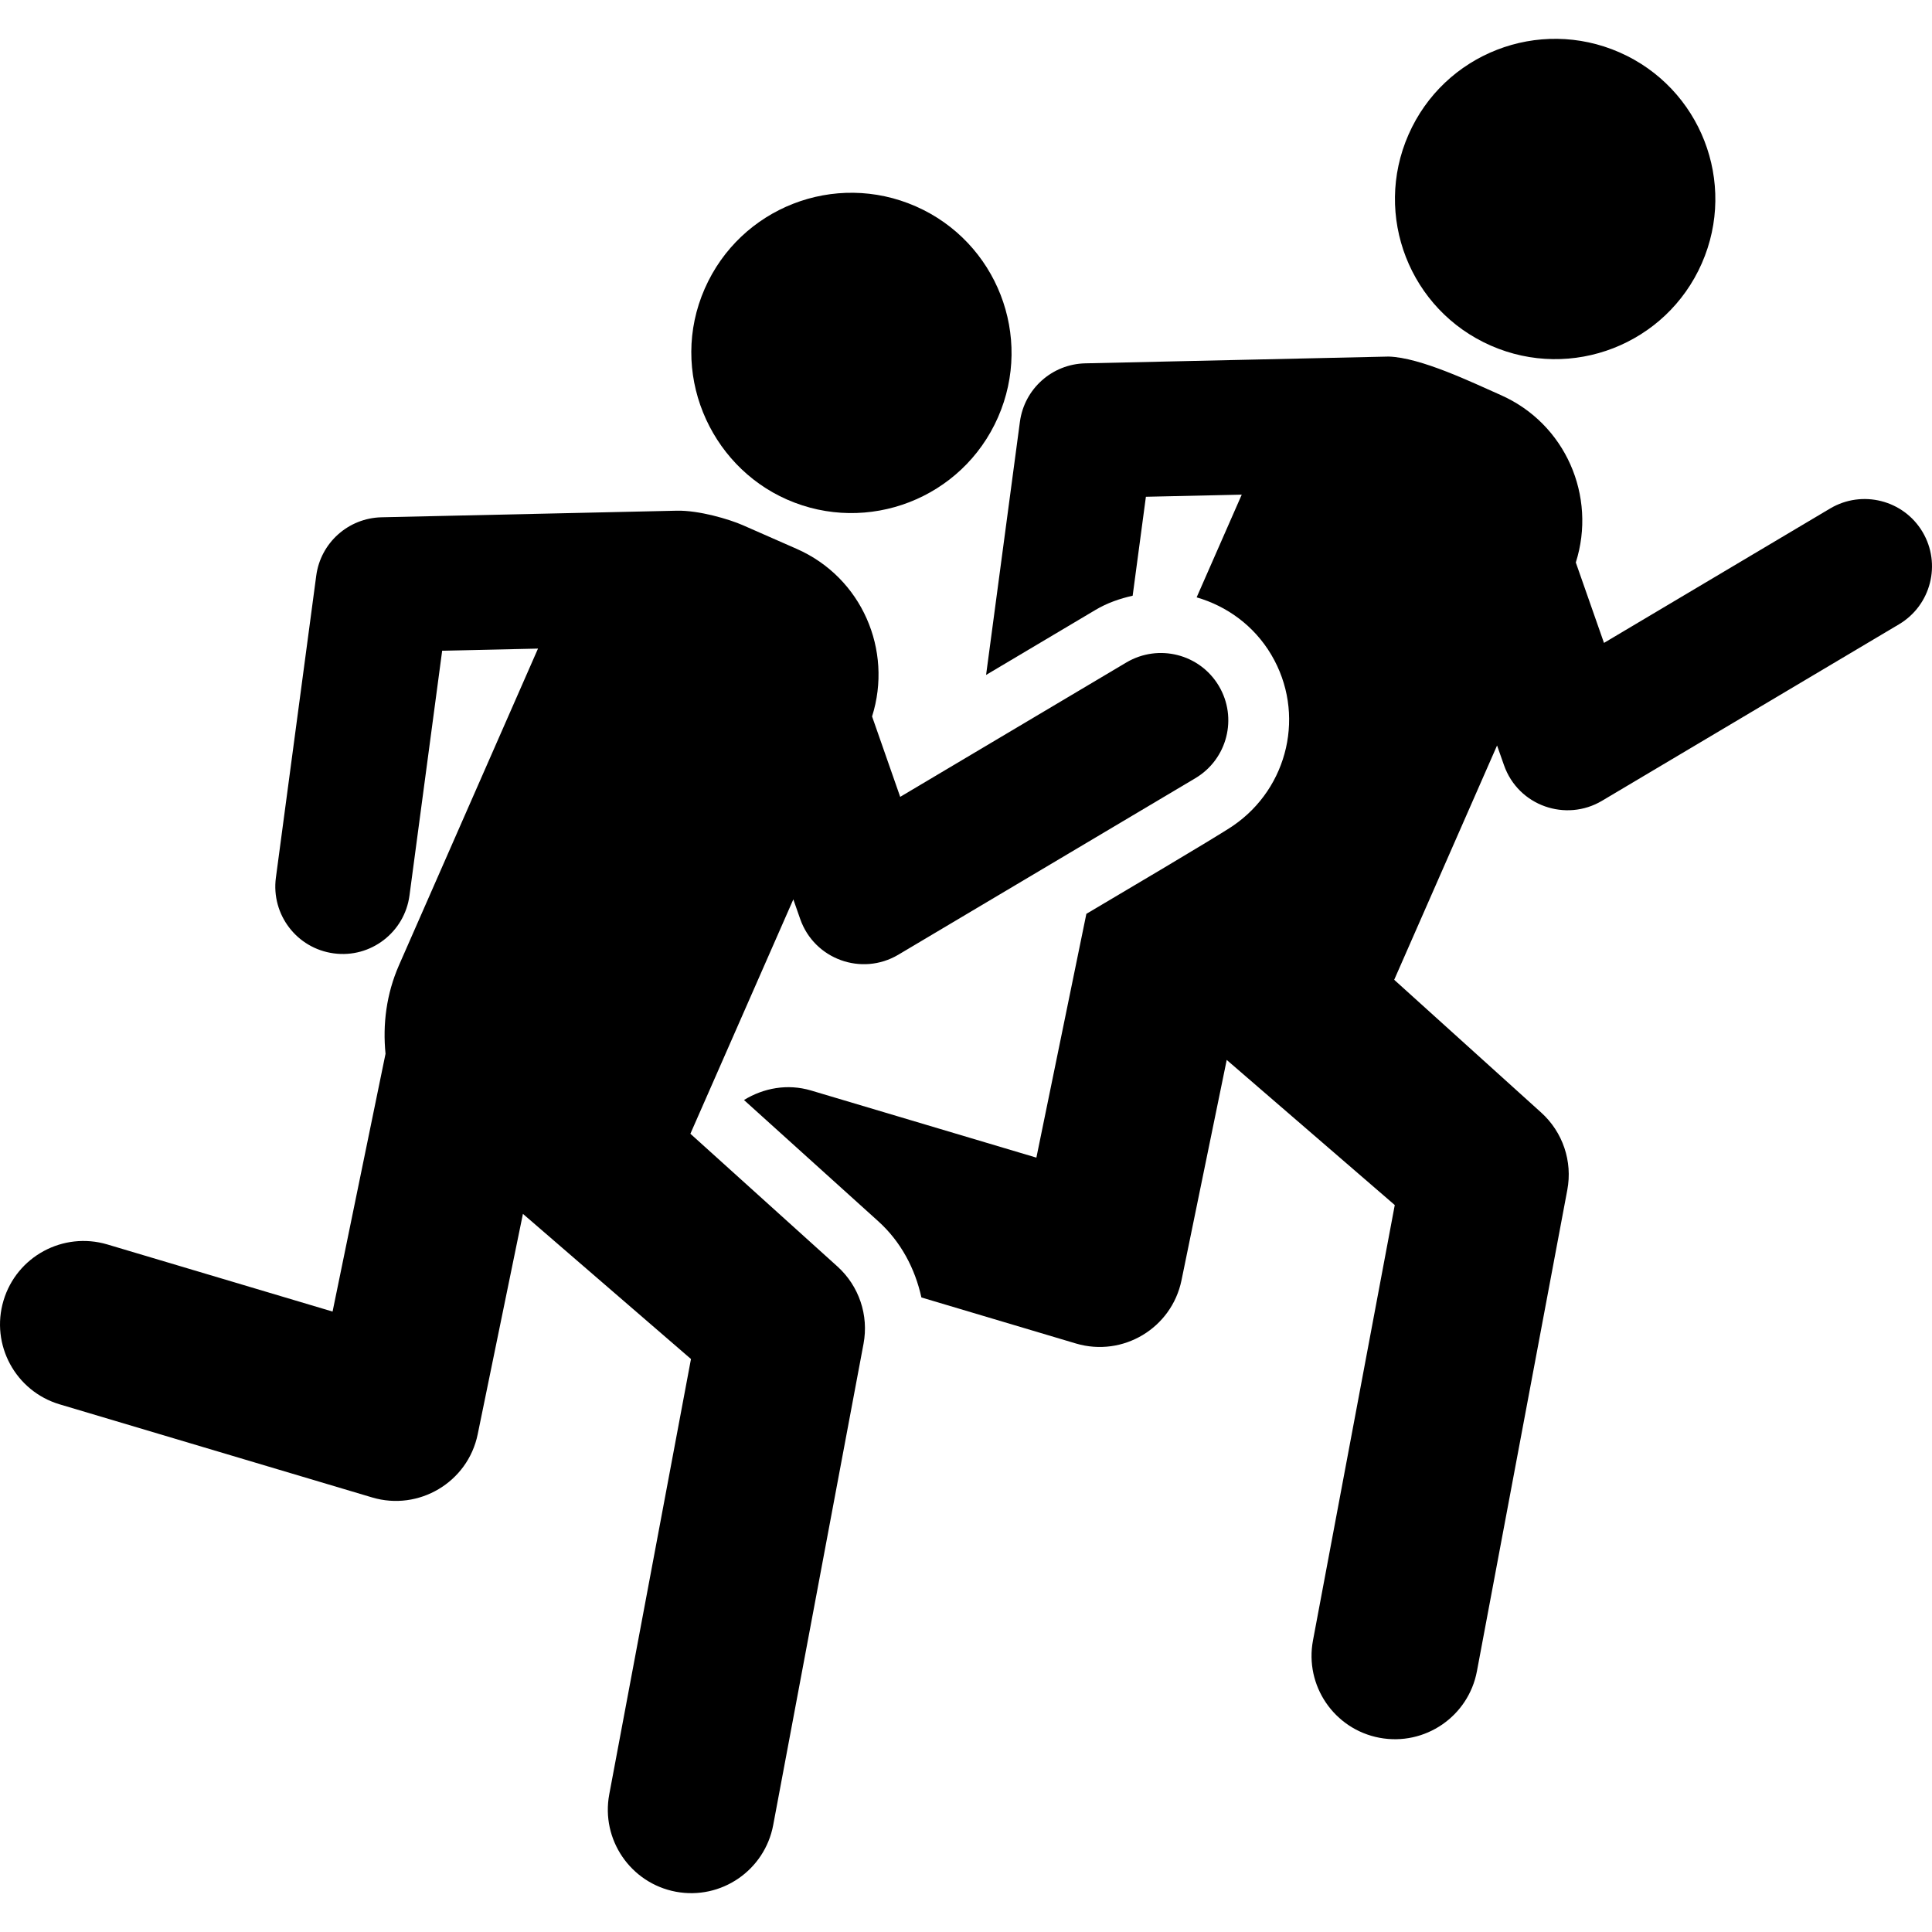
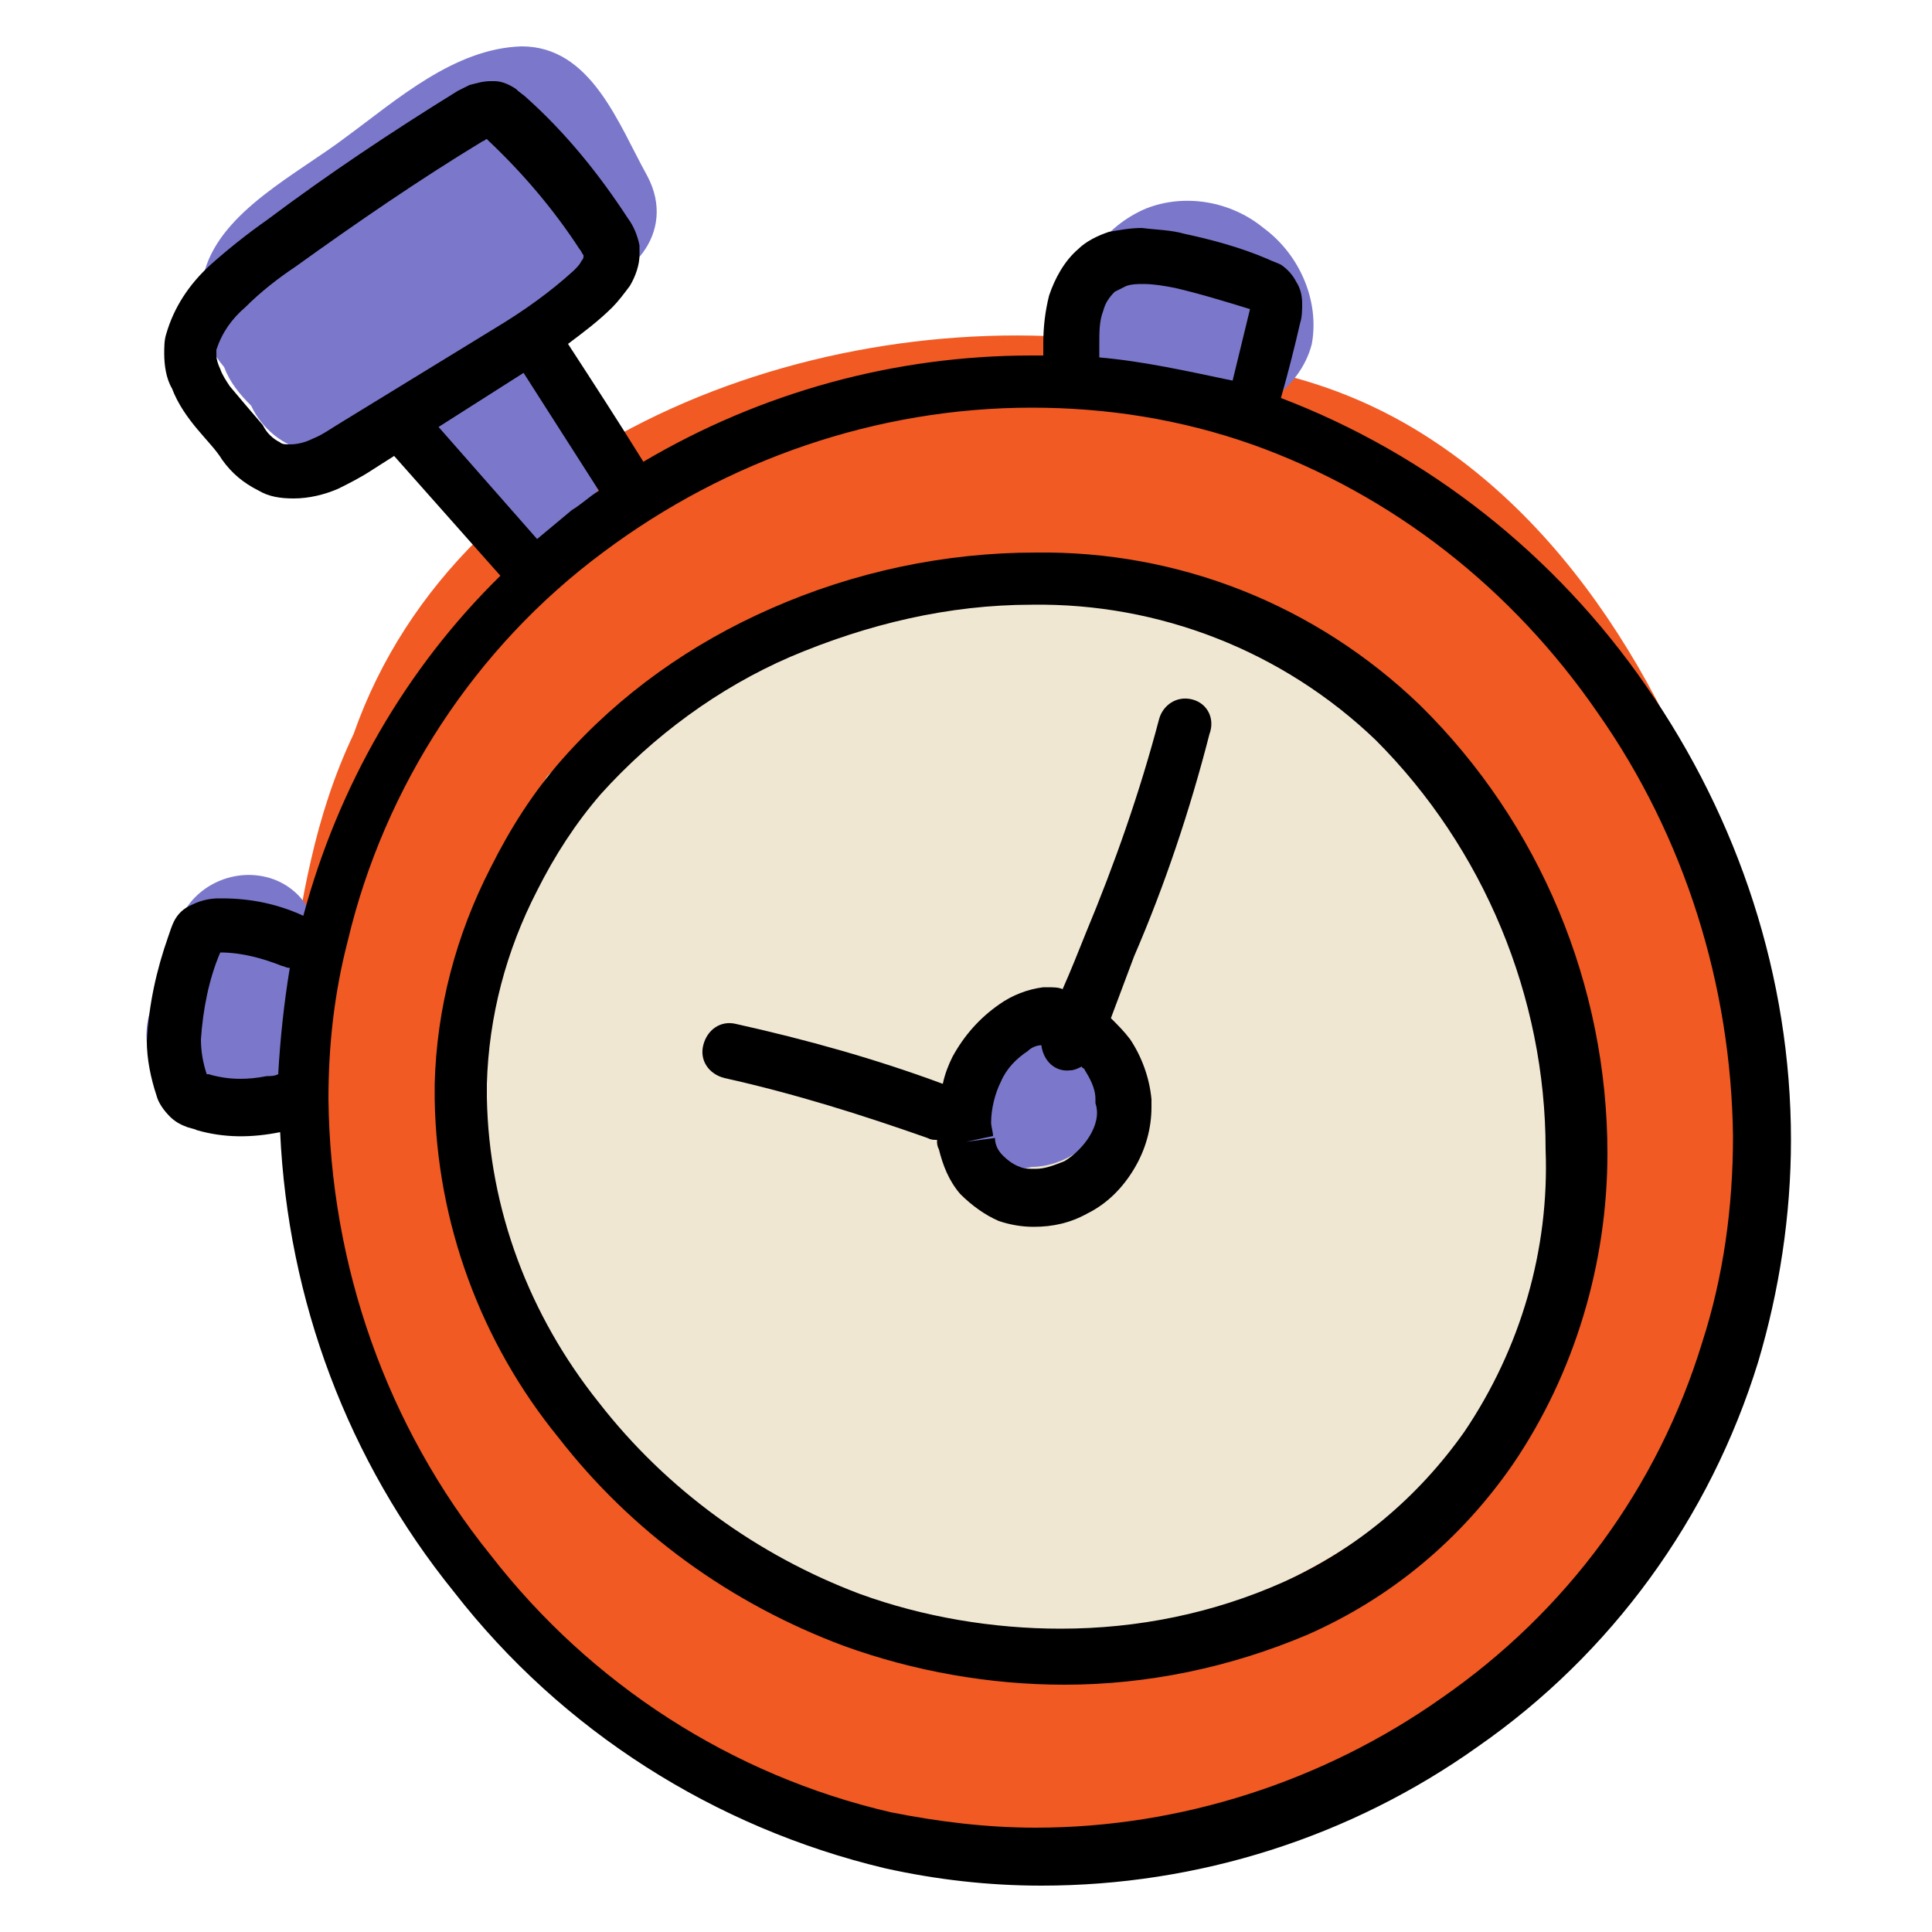
- <svg xmlns="http://www.w3.org/2000/svg" fill="#000000" height="200px" width="200px" version="1.1" id="Capa_1" viewBox="0 0 490.052 490.052" xml:space="preserve">
+ <svg xmlns="http://www.w3.org/2000/svg" viewBox="0 0 100 100" id="Layer_1" version="1.1" xml:space="preserve" fill="#000000">
  <g id="SVGRepo_bgCarrier" stroke-width="0" />
  <g id="SVGRepo_tracerCarrier" stroke-linecap="round" stroke-linejoin="round" />
  <g id="SVGRepo_iconCarrier">
-     <g id="XMLID_57_">
-       <path id="XMLID_58_" d="M487.652,134.923c-4.818-8.098-15.295-10.749-23.41-5.961l-57.391,34.111l-7.147-20.398 c5.333-16.806-2.604-35.251-19.119-42.505c-7.135-3.149-20.197-9.487-28.36-9.728l-76.96,1.719 c-8.418,0.192-15.44,6.476-16.564,14.822l-8.58,64.211l27.717-16.469c3.004-1.798,6.216-2.885,9.461-3.623l3.358-25.096 l24.311-0.539l-11.439,26.052c7.663,2.226,14.541,7.158,18.927,14.549c8.803,14.854,4.368,33.764-9.69,43.381 c-3.663,2.546-33.258,19.995-37.21,22.349l-12.677,61.834L205.711,276.6c-5.995-1.775-12.052-0.617-16.999,2.419l34.076,30.768 c5.738,5.183,9.32,12.01,10.926,19.313l39.202,11.68c11.923,3.527,24.263-3.896,26.77-16.026l11.471-55.903l42.626,36.809 L333.04,416.078c-2.168,11.496,5.398,22.55,16.87,24.71c11.52,2.153,22.559-5.421,24.712-16.885l22.926-122.076 c1.366-7.248-1.14-14.669-6.619-19.618l-37.29-33.685l26.091-59.432l1.752,4.98c3.632,10.379,15.746,14.476,24.857,9.054 l75.353-44.779C489.806,153.52,492.472,143.037,487.652,134.923z" />
-       <path id="XMLID_59_" d="M175.118,287.574l6.555-14.918l11.393-25.947l8.162-18.582l1.752,5.005 c3.598,10.225,15.617,14.516,24.855,9.046l75.354-44.779c8.128-4.829,10.797-15.312,5.961-23.425 c-4.821-8.098-15.279-10.742-23.409-5.961l-57.407,34.109l-7.133-20.398c5.316-16.805-2.604-35.25-19.12-42.504 c-1.224-0.539-13.563-5.962-13.674-6.01c-3.392-1.494-11.136-3.799-16.743-3.671l-74.887,1.67 c-8.435,0.195-15.457,6.476-16.564,14.823l-10.233,76.59c-1.238,9.358,5.317,17.955,14.683,19.201 c9.369,1.276,17.963-5.368,19.201-14.67l8.291-62.098l24.309-0.54l-35.268,80.327c-3.213,7.327-4.145,15.016-3.406,22.444 l-13.432,65.393l-57.148-17.03c-11.199-3.311-22.977,3.037-26.32,14.243c-3.341,11.19,3.037,22.976,14.236,26.317l79.274,23.619 c11.761,3.51,24.26-3.792,26.769-16.027c9.719-47.301,7.309-35.531,11.473-55.904l42.624,36.817l-20.728,110.419 c-2.15,11.48,5.415,22.533,16.887,24.703c11.535,2.152,22.543-5.456,24.696-16.903l22.911-122.068 c1.364-7.246-1.143-14.669-6.604-19.61L175.118,287.574z" />
-       <path id="XMLID_60_" d="M199.62,126.704c20.423,8.99,44.459-0.225,53.521-20.846c9.028-20.541-0.324-44.498-20.855-53.519 c-20.551-9.029-44.49,0.313-53.52,20.855C169.528,94.209,179.861,118.029,199.62,126.704z" />
-       <path id="XMLID_61_" d="M378.124,87.655c20.533,9.029,44.506-0.298,53.535-20.847c9.029-20.543-0.322-44.497-20.855-53.519 c-20.565-9.023-44.521,0.313-53.533,20.854C348.239,54.685,357.589,78.632,378.124,87.655z" />
+     <style type="text/css"> .st0{fill:#F15A22;} .st1{fill:#EFE7D2;} .st2{fill:#7B78CC;} .st3{fill:none;} </style>
+     <g>
+       <g id="fill">
+         <path class="st0" d="M90.1,47.1c-2.9-9.8-8.3-20-17.4-25.2c-3-1.7-6.2-2.7-9.6-3.1c-1.5-0.4-3-0.7-4.5-1 c-15.4-2.3-34.8,4.5-40.3,20.2c-1,2.1-1.7,4.3-2.2,6.5c-4,17.2,1.8,38.5,18.9,46.3c0.6,0.3,1.3,0.5,2,0.6 c12.8,6.4,28.2,4.8,39.3-4.2c5.8-4.8,12-11.6,13.9-19c0.2-0.9,0.4-1.8,0.5-2.7C92.2,59.5,92,53.1,90.1,47.1z M75.1,70.8 c-4.3,5.5-9.5,10.3-16.4,11.9c-6.3,1.3-13,0.1-18.4-3.3c-0.7-0.5-1.6-0.8-2.4-0.9c-10.5-7.3-13.5-23.1-8.6-34.8 c2.7-6.5,8.4-10.1,15.1-11.4c6.7-1.3,16.4-0.9,22.7,2.1C73,37.2,75.5,44,77,50.1C78.8,57.5,80,64.5,75.1,70.8L75.1,70.8z" />
+         <path class="st1" d="M80,51.3c-1.6-5-4.3-9.6-7.7-13.5c-3.7-4.2-8.6-7.2-14.1-8.4c-0.4-0.1-0.8-0.3-1.2-0.4 c-4-0.4-8.1,0.2-11.9,1.5c-4.6,1.8-8.7,4.8-13.2,6.8c-0.2,0.1-0.3,0.1-0.5,0.1c-0.6,0.4-1.1,0.8-1.7,1.3c-0.4,0.5-0.9,1-1.3,1.4 c-0.1,0.1-0.3,0.2-0.5,0.2c-0.6,0.6-1.1,1.3-1.6,2c-1.7,4.2-2.2,8.7-1.4,13.1c-1.1,10.3,3.7,20.3,12.6,25.8 c9.5,5.9,22.4,4.9,31.7-0.8C79.4,74.1,83.8,62.8,80,51.3z M51.5,60.3c-0.5-1.1-0.8-2.3-0.7-3.5c0.3-0.9,0-0.4,0.4-0.6 c0.6-0.3,3.1-0.1,3.5,0.3C55.8,57.8,53.6,59.8,51.5,60.3z" />
+         <path class="st2" d="M29.9,14.8c2.6,0,5.2-2.7,3.6-5.7c-1.5-2.7-2.9-6.7-6.5-6.7c-3.5,0.1-6.5,2.8-9.1,4.7 c-2.5,1.9-6.4,3.8-7.3,6.9c-0.6,1.7-0.2,3.6,1,5c0.3,0.8,0.8,1.4,1.4,2c1.1,2.4,4.5,3.5,6.3,1.1c0.4-0.2,0.7-0.4,1-0.7 c0.3,0.2,0.5,0.4,0.6,0.5c0.3,0.3,0.7,0.5,1,0.8l2.1,3.5c2.5,4.1,9.1,0.4,6.5-3.8c-0.5-0.8-1-1.6-1.5-2.4 c-0.1-0.8-0.4-1.5-0.9-2.1l-0.5-0.6C28.6,16.7,29.3,15.9,29.9,14.8z" />
+         <path class="st2" d="M65.4,11.8c-1.7-1.4-4.1-1.8-6.1-1c-2.1,0.9-3.6,2.9-3.7,5.2c-0.2,2,1.9,3.9,3.8,3.8c0.2,0,0.3,0,0.5-0.1 c0.4,0.8,1.2,1.4,2.1,1.6c1.3,0.3,2.6,0.1,3.8-0.6c1-0.7,1.8-1.7,2.1-2.9C68.3,15.6,67.3,13.2,65.4,11.8z" />
+         <path class="st2" d="M13.8,45.4c-2-0.5-4.1,0.7-4.6,2.6l-1.5,4.6c-0.5,2,0.6,4.1,2.6,4.7c2,0.5,4.1-0.7,4.6-2.6l1.5-4.6 C16.9,48,15.8,45.9,13.8,45.4z" />
+         <path class="st0" d="M28.4,35.1c-0.7,0.8-1.3,1.7-2,2.5c-0.5,0-1,0.2-1.2,0.6c-2.3,3.3-4,7-5.3,10.8c-0.6,1.8,2.1,2.4,2.7,0.8 c0-0.1,0.1-0.2,0.1-0.3c0.6,0,1.1-0.4,1.3-0.9c0.8-1.9,1.6-3.7,2.6-5.5c0.9-1.6,1.8-3.1,2.8-4.6c0.7-0.2,1.1-0.9,1-1.6 c0-0.1,0.1-0.1,0.1-0.2C31.5,35.5,29.4,33.8,28.4,35.1z" />
+         <path class="st2" d="M57.3,56.1c0-0.8-0.2-1.6-0.8-2.2c-0.9-0.8-2.1-1-3.1-0.6c-0.8,0.1-1.6,0.4-2.3,0.9c-0.8,0.4-1.4,1.1-1.7,1.9 c-0.7,1.6,0.1,3.5,1.7,4.2c0.7,0.3,1.5,0.3,2.3,0.1c0.8,0,1.7-0.3,2.4-0.8C56.8,58.9,57.5,57.5,57.3,56.1z" />
+       </g>
+       <g id="line_copy">
+         <path class="st3" d="M63.6,19.8c0.3-1.2,0.6-2.5,0.9-3.7l0,0v0c-1.3-0.5-2.5-0.9-3.9-1.1c-0.5-0.1-1-0.2-1.6-0.2 c-0.3,0-0.6,0-0.9,0.1c-0.2,0.1-0.4,0.2-0.6,0.3c-0.3,0.3-0.5,0.6-0.6,1c-0.1,0.6-0.2,1.1-0.2,1.7c0,0.2,0,0.5,0,0.7l0,0 c0,0,0,0,0,0C59.2,18.7,61.4,19.2,63.6,19.8z" />
+         <path class="st3" d="M29.8,13.8c0.1-0.1,0.3-0.3,0.4-0.5c0.1-0.1,0.1-0.1,0.1-0.2l0-0.1c0-0.1-0.1-0.2-0.2-0.3 c-1.3-2.1-2.9-4-4.7-5.6c0,0-0.1-0.1-0.1-0.1c0,0-0.1,0.1-0.2,0.1c-3.3,2-6.6,4.2-9.7,6.5c-0.9,0.6-1.8,1.3-2.6,2.1 c-0.7,0.6-1.2,1.4-1.5,2.2c0,0.1,0,0.2,0,0.3c0,0.3,0.1,0.5,0.2,0.7c0.1,0.3,0.3,0.6,0.5,0.9c0.5,0.7,1.1,1.3,1.7,2l0,0 c0.3,0.4,0.6,0.6,0.9,0.9c0.2,0.1,0.3,0.1,0.5,0.1c0.4,0,0.8-0.1,1.2-0.3c0.5-0.2,1-0.5,1.4-0.8l8.2-5.1 C27.2,16,28.6,15,29.8,13.8z" />
+         <path class="st3" d="M64.9,23.2c-3.7-1.3-7.5-1.9-11.4-1.9c-8,0-15.8,2.7-22.2,7.5C24.7,33.6,20,40.8,18.1,48.8l-1.4-0.3l1.4,0.3 c-0.6,2.7-1,5.4-1,8.2c0.1,8.6,3,16.9,8.4,23.6c5.2,6.7,12.5,11.4,20.7,13.3c2.4,0.5,4.9,0.8,7.5,0.8c7.5,0,14.8-2.4,21-6.7 c6.4-4.5,11.1-11,13.5-18.4c1.1-3.4,1.6-7,1.6-10.6c0-7.8-2.5-15.5-7-21.9C78.4,30.6,72.2,25.8,64.9,23.2z M78.1,75.7 c-2.7,3.8-6.3,6.9-10.6,8.8c-4,1.8-8.3,2.6-12.6,2.6c-3.9,0-7.7-0.7-11.4-2c-5.8-2.2-10.9-5.9-14.8-10.8c-4-5-6.3-11.1-6.4-17.5 c0-0.3,0-0.5,0-0.8c0.1-3.9,1.1-7.7,2.9-11.2c1-2,2.3-3.9,3.7-5.6l1.1,0.9l-1.1-0.9c3-3.4,6.7-6,10.8-7.8c4.3-1.9,9-2.9,13.7-2.9 c7.4-0.1,14.5,2.7,19.8,7.8c6.2,6.2,9.6,14.5,9.7,23.2C83.1,65.3,81.4,70.9,78.1,75.7z" />
+         <path class="st3" d="M56.2,55.2C56.2,55.2,56.2,55.2,56.2,55.2c-0.7,0.3-1.6,0.1-2-0.6c-0.1-0.2-0.2-0.4-0.2-0.6 c-0.3,0.1-0.5,0.2-0.7,0.3c-0.6,0.4-1.1,1-1.4,1.6c-0.3,0.7-0.5,1.4-0.5,2.1c0,0.2,0,0.5,0.1,0.7L50,59.1l1.4-0.2 c0.1,0.3,0.2,0.6,0.4,0.9c0.2,0.3,0.5,0.5,0.9,0.6c0.3,0.1,0.5,0.1,0.8,0.1c0.5,0,1-0.1,1.5-0.4c0.5-0.3,1-0.7,1.3-1.3 c0.3-0.5,0.5-1.1,0.5-1.7l0-0.2C56.8,56.3,56.6,55.7,56.2,55.2z" />
+         <path class="st3" d="M14.9,50.2c-0.1,0-0.2,0-0.4-0.1c-1-0.4-2.1-0.7-3.2-0.7l0,0c-0.5,1.4-0.9,3-1,4.5c0,0.6,0.1,1.2,0.3,1.8v0 l0.1,0c1,0.2,2,0.3,3,0.1l0,0c0.2,0,0.4,0,0.5,0C14.4,53.8,14.6,52,14.9,50.2z" />
+         <path class="st3" d="M29.6,26.4c0.5-0.3,0.9-0.7,1.4-1l-3.9-6.1l-4.5,2.8l5.1,5.8C28.4,27.4,29,26.9,29.6,26.4z" />
+         <path class="st3" d="M53.6,31.4c-4.3,0-8.6,0.9-12.5,2.7c-3.8,1.6-7.1,4-9.8,7.1l0,0c-1.3,1.5-2.4,3.2-3.3,5 c-1.6,3.1-2.5,6.5-2.6,10c0,0.2,0,0.4,0,0.7c0.1,5.8,2.1,11.3,5.8,15.8c3.5,4.5,8.2,7.9,13.5,9.9c3.3,1.2,6.9,1.8,10.4,1.8 c3.9,0,7.8-0.8,11.5-2.4c3.8-1.7,7-4.4,9.4-7.8c2.9-4.3,4.4-9.3,4.4-14.5c0-8-3.2-15.6-8.8-21.2C66.6,33.8,60.2,31.3,53.6,31.4z M62.7,37.9c-1,3.9-2.4,7.7-3.9,11.5l-1.2,3.2c0.4,0.3,0.7,0.7,1,1c0.7,0.9,1,2,1.1,3.1l0,0c0,0.1,0,0.3,0,0.4 c0,1.1-0.3,2.2-0.9,3.2c-0.6,1-1.4,1.8-2.4,2.3c-0.9,0.5-1.8,0.7-2.8,0.7c-0.6,0-1.2-0.1-1.8-0.3c-0.8-0.3-1.5-0.8-2-1.4 c-0.6-0.6-1-1.4-1.1-2.3l0,0l0,0l0,0c0-0.2,0-0.3-0.1-0.5c-0.2,0-0.3,0-0.5-0.1c-3.4-1.2-7-2.3-10.5-3.1l0,0 c-0.8-0.2-1.2-0.9-1.1-1.7c0.2-0.8,0.9-1.2,1.7-1.1c3.6,0.8,7.2,1.9,10.7,3.1c0.1-0.5,0.3-0.9,0.5-1.4c0.6-1.1,1.4-2,2.4-2.7 c0.7-0.5,1.5-0.8,2.3-0.9l0,0l0.2,0c0.3,0,0.5,0,0.8,0.1c0.4-1,0.8-2,1.2-2.9C57.7,44.7,59,41,60,37.2c0.2-0.8,0.9-1.2,1.7-1.1 C62.4,36.3,62.9,37.1,62.7,37.9C62.7,37.9,62.7,37.9,62.7,37.9L62.7,37.9z" />
+         <path d="M66.3,20.6C66.3,20.6,66.3,20.6,66.3,20.6c0.4-1.4,0.7-2.6,1-3.9l0,0c0.1-0.3,0.1-0.7,0.1-1c0-0.4-0.1-0.8-0.3-1.1l0,0 c-0.2-0.4-0.5-0.7-0.8-0.9c-0.2-0.1-0.5-0.2-0.7-0.3c-1.4-0.6-2.9-1-4.3-1.3c-0.7-0.2-1.4-0.2-2.2-0.3c-0.6,0-1.1,0.1-1.7,0.2 c-0.6,0.2-1.2,0.5-1.6,0.9c-0.7,0.6-1.2,1.5-1.5,2.4c-0.2,0.8-0.3,1.6-0.3,2.5c0,0.2,0,0.4,0,0.6c-0.2,0-0.4,0-0.6,0 c-7.1,0-14,1.9-20.1,5.5c-1.3-2.1-2.6-4.1-3.9-6.1c0.8-0.6,1.6-1.2,2.3-1.9c0.3-0.3,0.6-0.7,0.9-1.1c0.3-0.5,0.5-1.1,0.5-1.6 c0-0.2,0-0.3,0-0.5l0,0c-0.1-0.5-0.3-1-0.6-1.4c-1.5-2.3-3.2-4.4-5.2-6.2c-0.2-0.2-0.4-0.3-0.6-0.5c-0.3-0.2-0.7-0.4-1.1-0.4 l-0.2,0c-0.4,0-0.7,0.1-1.1,0.2c-0.2,0.1-0.4,0.2-0.6,0.3c-3.4,2.1-6.7,4.3-9.9,6.7c-1,0.7-2,1.5-2.9,2.3c-1.1,1-1.9,2.2-2.3,3.6 c-0.1,0.3-0.1,0.7-0.1,1c0,0.6,0.1,1.3,0.4,1.8c0.3,0.8,0.8,1.5,1.3,2.1c0.5,0.6,1,1.1,1.3,1.6l1.1-0.9l-1.1,0.9 c0.5,0.7,1.1,1.2,1.9,1.6c0.5,0.3,1.1,0.4,1.8,0.4c0.8,0,1.6-0.2,2.3-0.5c0.6-0.3,1.2-0.6,1.8-1l1.1-0.7l0,0l0,0l5.5,6.2 c-4.9,4.8-8.4,10.9-10.2,17.6c-1.3-0.6-2.7-0.9-4.2-0.9h-0.2c-0.4,0-0.9,0.1-1.3,0.3l0,0C9.5,47,9.2,47.3,9,47.7 c-0.1,0.2-0.2,0.5-0.3,0.8l0,0c-0.6,1.7-1,3.5-1.1,5.4c0,0.9,0.2,1.9,0.5,2.8c0.1,0.4,0.4,0.8,0.7,1.1c0.2,0.2,0.5,0.4,0.8,0.5 c0.2,0.1,0.4,0.1,0.6,0.2c1.4,0.4,2.8,0.4,4.3,0.1c0.4,8.7,3.5,17,9,23.8c5.6,7.2,13.5,12.2,22.3,14.3c2.7,0.6,5.4,0.9,8.1,0.9 c8.1,0,16-2.5,22.6-7.2c6.9-4.8,12-11.8,14.5-19.9c1.1-3.7,1.7-7.6,1.7-11.5c0-8.4-2.7-16.6-7.5-23.5 C80.5,28.7,73.9,23.5,66.3,20.6z M56.9,18.5c0-0.2,0-0.5,0-0.7c0-0.6,0-1.2,0.2-1.7c0.1-0.4,0.3-0.7,0.6-1 c0.2-0.1,0.4-0.2,0.6-0.3c0.3-0.1,0.6-0.1,0.9-0.1c0.5,0,1.1,0.1,1.6,0.2c1.3,0.3,2.6,0.7,3.9,1.1v0l0,0c-0.3,1.2-0.6,2.5-0.9,3.7 C61.4,19.2,59.2,18.7,56.9,18.5C56.9,18.5,56.9,18.5,56.9,18.5L56.9,18.5z M17.6,21.9c-0.5,0.3-0.9,0.6-1.4,0.8 c-0.4,0.2-0.8,0.3-1.2,0.3c-0.2,0-0.4,0-0.5-0.1c-0.4-0.2-0.7-0.5-0.9-0.9l0,0c-0.6-0.7-1.2-1.4-1.7-2c-0.2-0.3-0.4-0.6-0.5-0.9 c-0.1-0.2-0.2-0.5-0.2-0.7c0-0.1,0-0.2,0-0.3c0.3-0.9,0.8-1.6,1.5-2.2c0.8-0.8,1.7-1.5,2.6-2.1c3.2-2.3,6.4-4.5,9.7-6.5 c0.1,0,0.1-0.1,0.2-0.1c0,0,0.1,0.1,0.1,0.1c1.8,1.7,3.4,3.6,4.7,5.6c0.1,0.1,0.1,0.2,0.2,0.3l0,0.1c0,0.1-0.1,0.2-0.1,0.2 c-0.1,0.2-0.2,0.3-0.4,0.5c-1.2,1.1-2.6,2.1-4.1,3L17.6,21.9z M27.1,19.3l3.9,6.1c-0.5,0.3-0.9,0.7-1.4,1c-0.6,0.5-1.2,1-1.8,1.5 l-5.1-5.8L27.1,19.3z M13.8,55.7L13.8,55.7c-1,0.2-2,0.2-3-0.1l-0.1,0v0c-0.2-0.6-0.3-1.2-0.3-1.8c0.1-1.5,0.4-3.1,1-4.5l0,0 c1.1,0,2.2,0.3,3.2,0.7c0.1,0,0.2,0.1,0.4,0.1c-0.3,1.8-0.5,3.7-0.6,5.5C14.2,55.7,14,55.7,13.8,55.7z M88.1,69.5 c-2.3,7.5-7,13.9-13.5,18.4c-6.1,4.3-13.5,6.7-21,6.7c-2.5,0-5-0.3-7.5-0.8c-8.2-1.9-15.5-6.6-20.7-13.3c-5.4-6.7-8.3-15-8.4-23.6 c0-2.8,0.3-5.5,1-8.2l-1.4-0.3l1.4,0.3c1.9-8,6.6-15.2,13.2-20.1c6.4-4.8,14.2-7.5,22.2-7.5c3.9,0,7.7,0.6,11.4,1.9 c7.3,2.6,13.5,7.5,17.9,13.9c4.5,6.4,6.9,14.1,7,21.9C89.7,62.5,89.2,66.1,88.1,69.5z" />
+         <path d="M53.6,28.6c-4.7,0-9.4,1-13.7,2.9c-4.1,1.8-7.8,4.4-10.8,7.8l1.1,0.9l-1.1-0.9c-1.5,1.7-2.7,3.6-3.7,5.6 c-1.8,3.5-2.8,7.3-2.9,11.2c0,0.3,0,0.5,0,0.8c0.1,6.4,2.4,12.6,6.4,17.5c3.8,4.9,8.9,8.6,14.8,10.8c3.6,1.3,7.5,2,11.4,2 c4.3,0,8.6-0.9,12.6-2.6c4.3-1.9,7.9-4.9,10.6-8.8c3.2-4.7,4.9-10.4,4.9-16.1c0-8.7-3.5-17.1-9.7-23.2 C68.1,31.3,61,28.5,53.6,28.6z M75.8,74.1c-2.4,3.4-5.6,6.1-9.4,7.8c-3.6,1.6-7.5,2.4-11.5,2.4c-3.5,0-7.1-0.6-10.4-1.8 c-5.3-2-10-5.4-13.5-9.9c-3.6-4.5-5.7-10-5.8-15.8c0-0.2,0-0.4,0-0.7c0.1-3.5,1-6.9,2.6-10c0.9-1.8,2-3.5,3.3-5l0,0 c2.7-3,6.1-5.5,9.8-7.1c4-1.7,8.2-2.7,12.5-2.7c6.6-0.1,13,2.4,17.8,7c5.6,5.6,8.8,13.3,8.8,21.2C80.2,64.7,78.7,69.8,75.8,74.1 L75.8,74.1z" />
+         <polygon points="54,51.2 54,51.2 54,51.2 " />
+         <path d="M61.7,36.2c-0.8-0.2-1.5,0.3-1.7,1c0,0,0,0,0,0c-1,3.8-2.3,7.5-3.8,11.1c-0.4,1-0.8,2-1.2,2.9c-0.2-0.1-0.5-0.1-0.8-0.1 l-0.2,0c-0.8,0.1-1.6,0.4-2.3,0.9c-1,0.7-1.8,1.6-2.4,2.7c-0.2,0.4-0.4,0.9-0.5,1.4c-3.5-1.3-7.1-2.3-10.7-3.1 c-0.8-0.2-1.5,0.3-1.7,1.1c-0.2,0.8,0.3,1.5,1.1,1.7l0,0c3.6,0.8,7.1,1.9,10.5,3.1c0.2,0.1,0.3,0.1,0.5,0.1c0,0.2,0,0.3,0.1,0.5 l0,0l0,0l0,0c0.2,0.8,0.5,1.6,1.1,2.3c0.6,0.6,1.3,1.1,2,1.4c0.6,0.2,1.2,0.3,1.8,0.3c1,0,1.9-0.2,2.8-0.7c1-0.5,1.8-1.3,2.4-2.3 c0.6-1,0.9-2.1,0.9-3.2c0-0.1,0-0.3,0-0.4l0,0c-0.1-1.1-0.5-2.2-1.1-3.1c-0.3-0.4-0.6-0.7-1-1.1l1.2-3.2c1.6-3.7,2.9-7.6,3.9-11.5 C62.9,37.2,62.5,36.4,61.7,36.2C61.7,36.2,61.7,36.2,61.7,36.2z M56.4,58.8c-0.3,0.5-0.8,1-1.3,1.3c-0.5,0.2-1,0.4-1.5,0.4 c-0.3,0-0.6,0-0.8-0.1c-0.3-0.1-0.6-0.3-0.9-0.6c-0.2-0.2-0.4-0.5-0.4-0.9L50,59.1l1.4-0.3c0-0.2-0.1-0.5-0.1-0.7 c0-0.7,0.2-1.5,0.5-2.1c0.3-0.7,0.8-1.2,1.4-1.6c0.2-0.2,0.5-0.3,0.7-0.3c0.1,0.8,0.7,1.4,1.5,1.3c0.2,0,0.4-0.1,0.6-0.2 c0,0,0,0.1,0.1,0.1c0.3,0.5,0.6,1,0.6,1.6l0,0.2C56.9,57.7,56.7,58.3,56.4,58.8z" />
+         <polygon points="11.3,46.5 11.3,46.5 11.3,46.5 " />
+       </g>
    </g>
  </g>
</svg>
